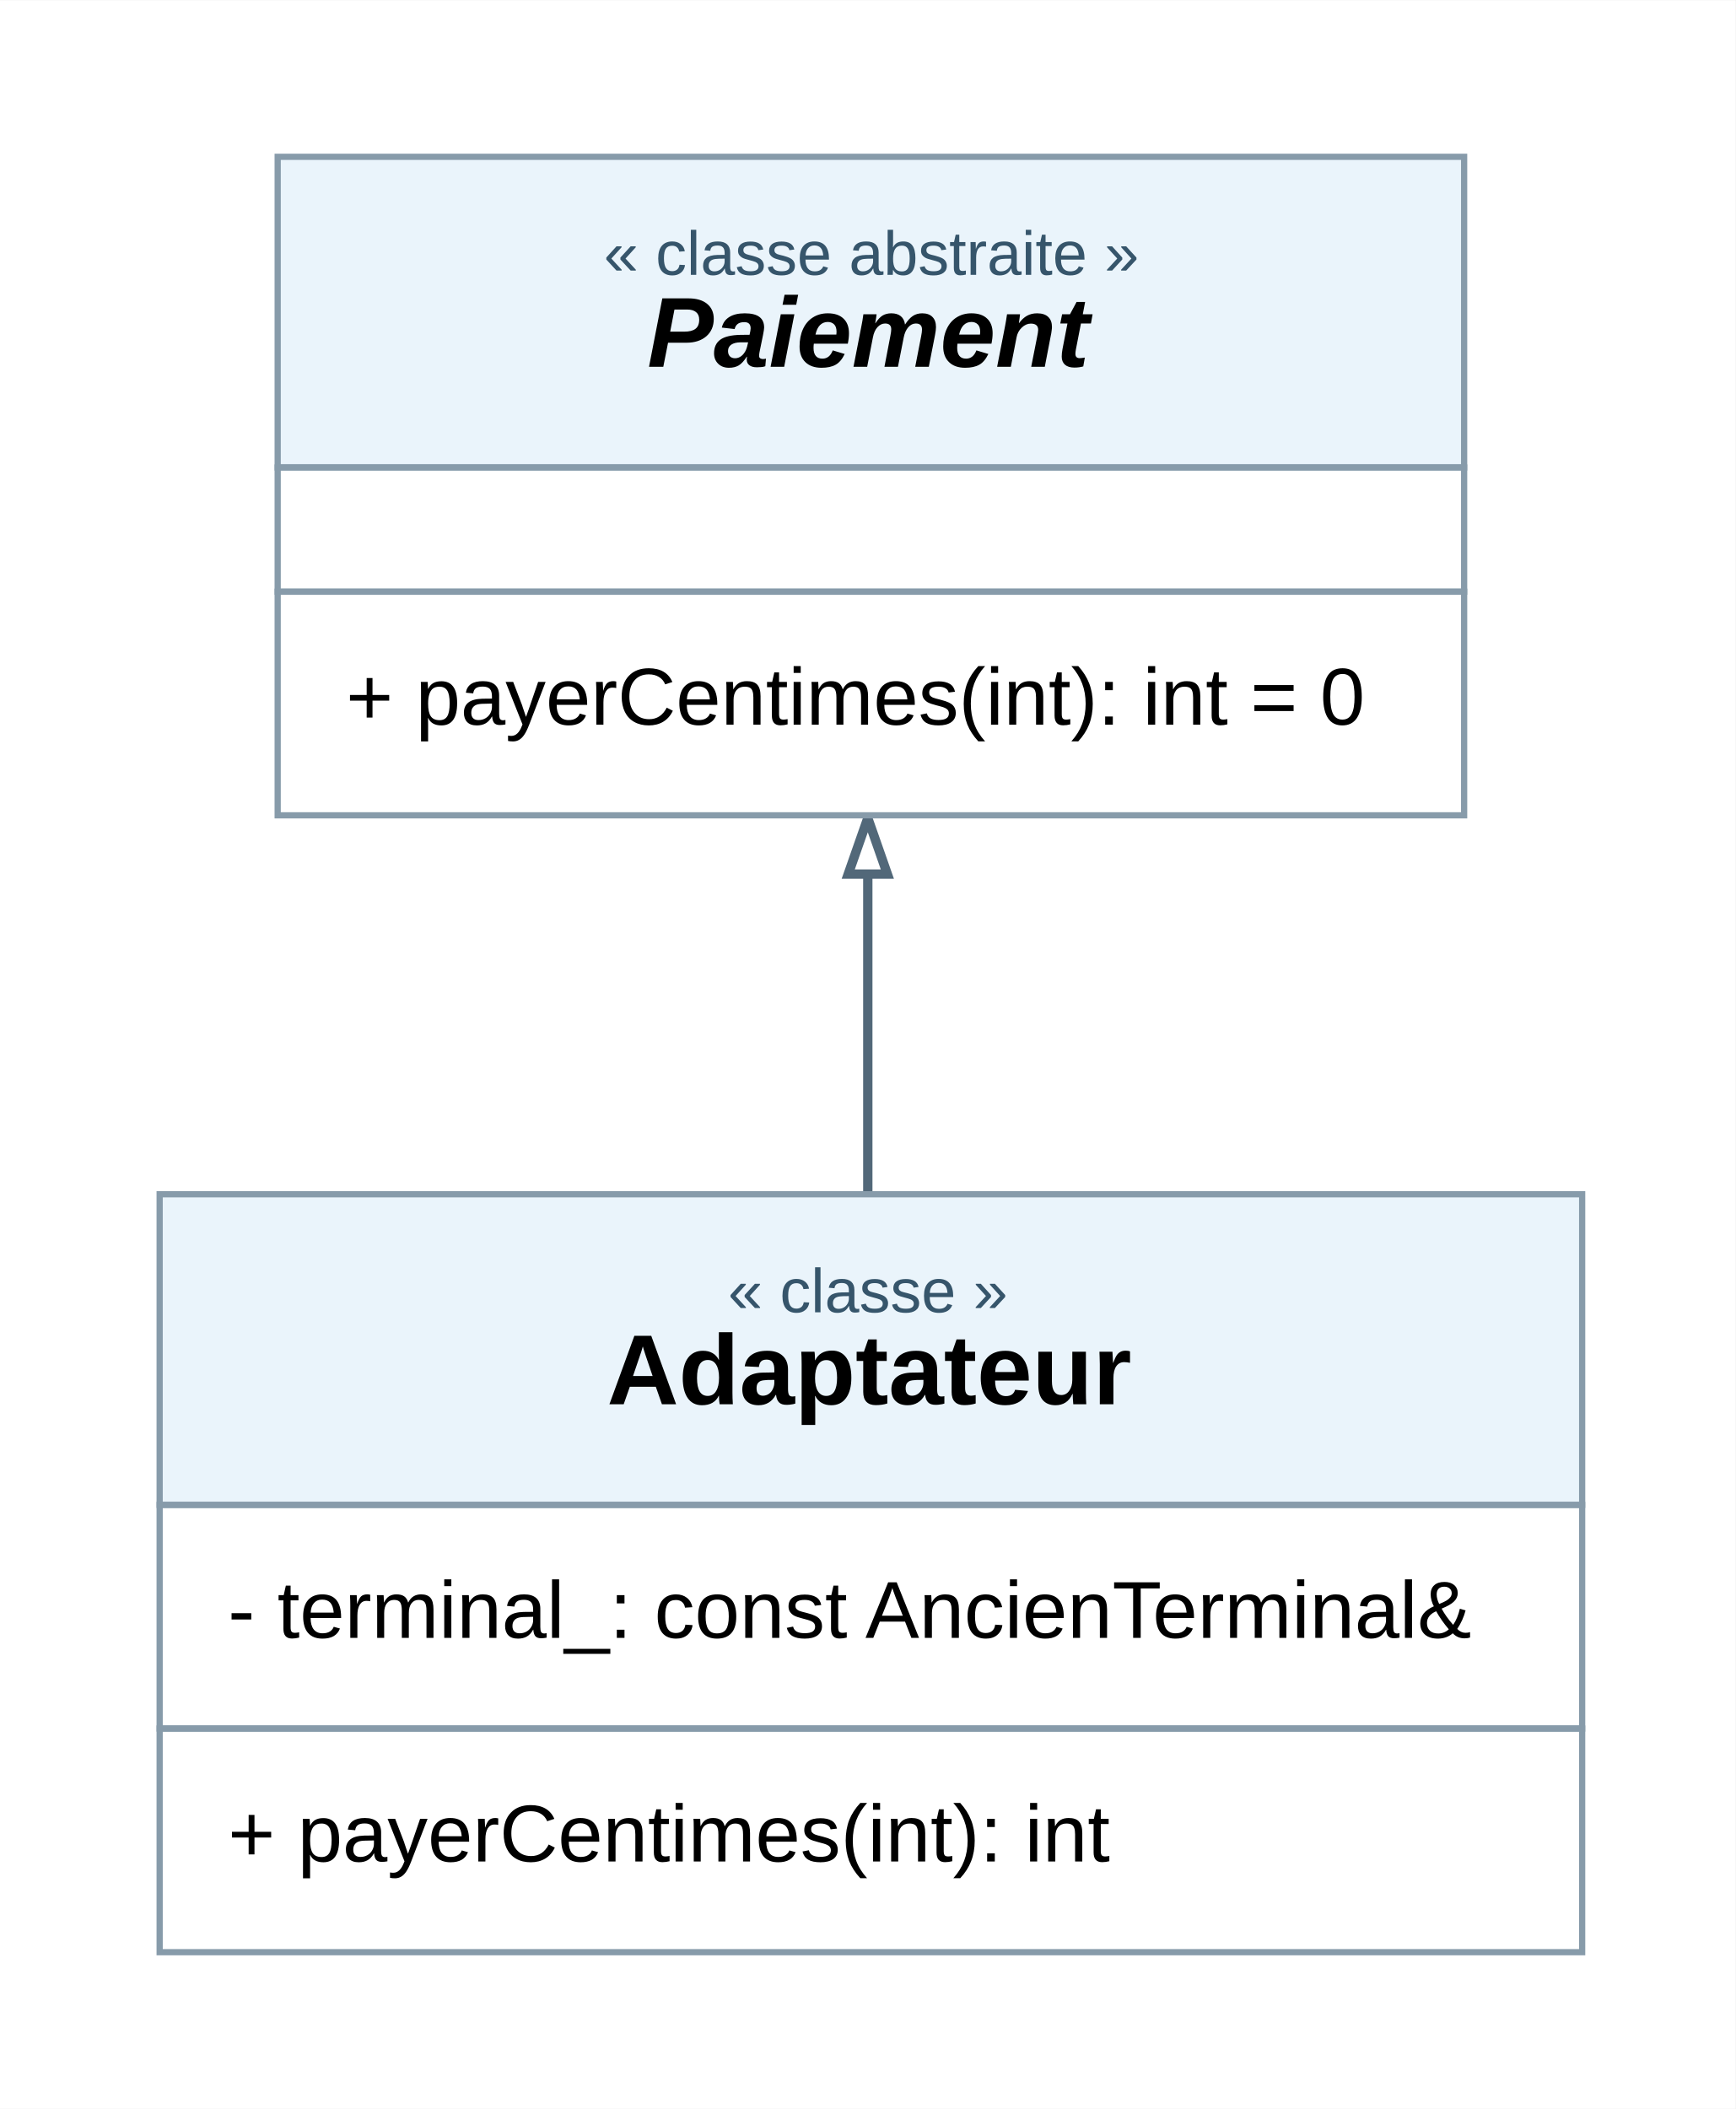
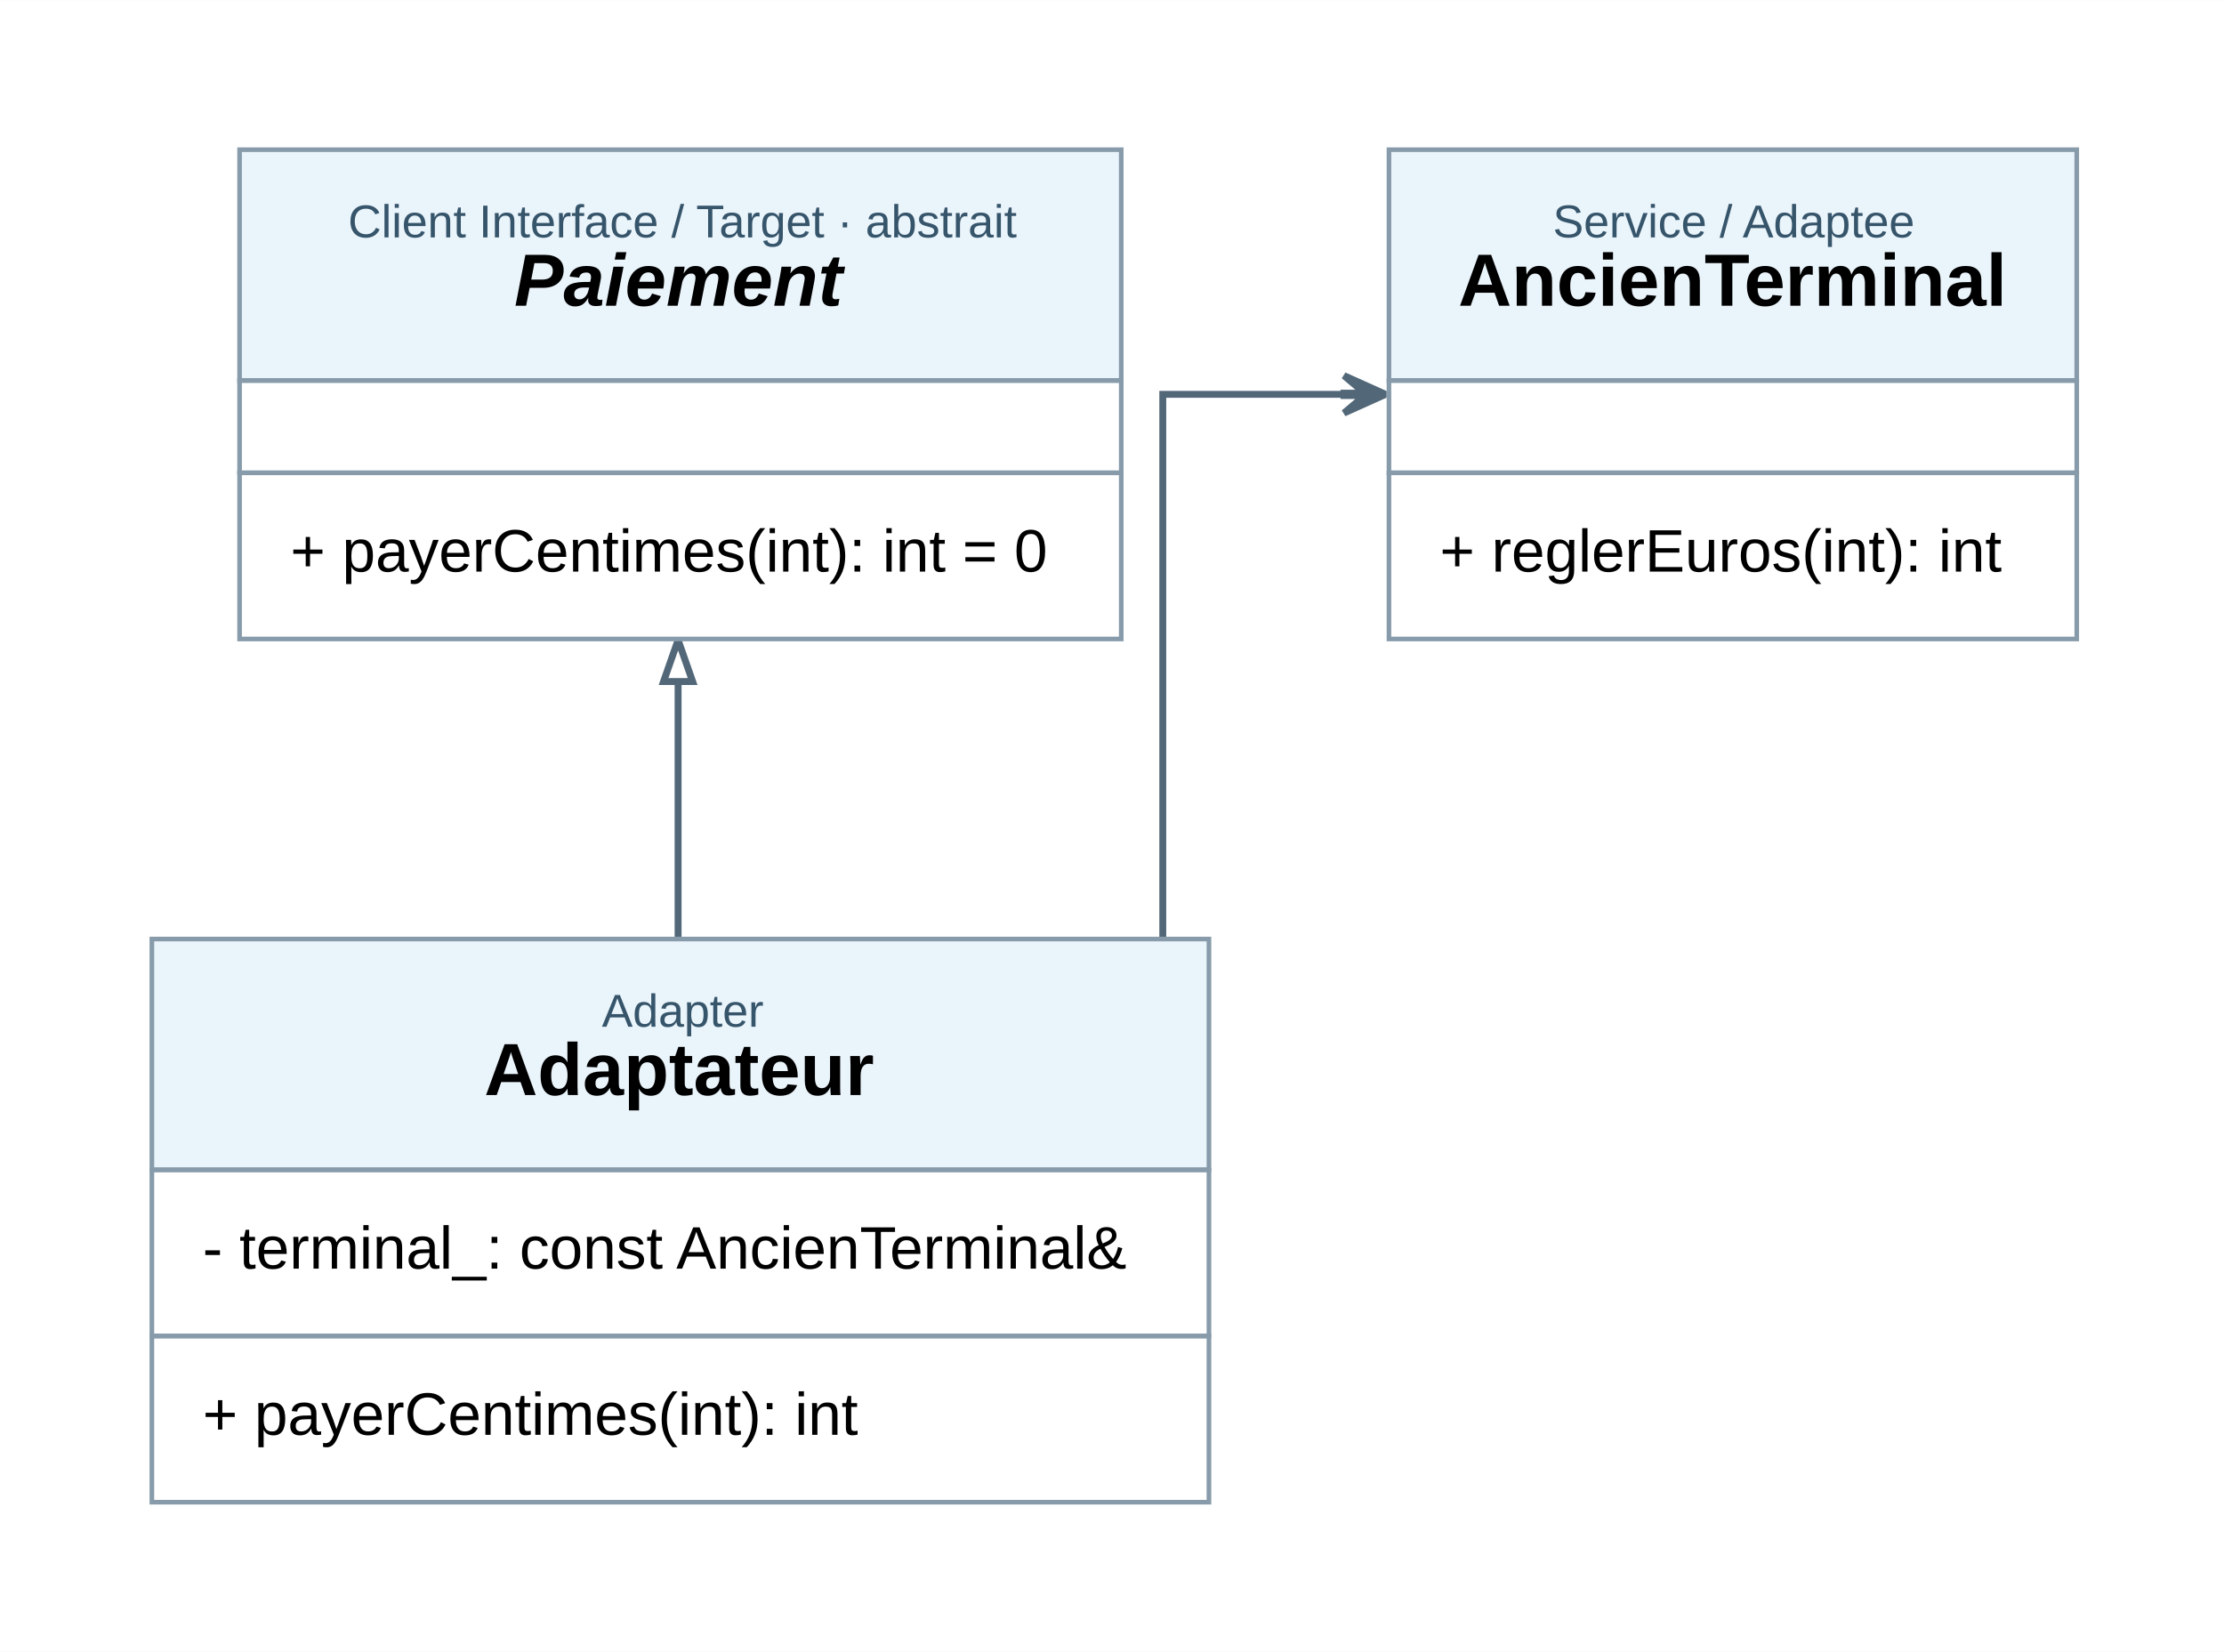
- <svg xmlns="http://www.w3.org/2000/svg" width="279pt" height="339pt" viewBox="0.00 0.00 279.40 339.40">
-   <g id="graph0" class="graph" transform="scale(1 1) rotate(0) translate(25.2 314.2)">
-     <polygon fill="white" stroke="transparent" points="-25.2,25.2 -25.2,-314.2 254.2,-314.2 254.2,25.2 -25.2,25.2" />
+ <svg xmlns="http://www.w3.org/2000/svg" width="482pt" height="358pt" viewBox="0.00 0.00 481.80 357.80">
+   <g id="graph0" class="graph" transform="scale(1 1) rotate(0) translate(32.4 325.4)">
+     <polygon fill="white" stroke="transparent" points="-32.4,32.4 -32.4,-325.4 449.4,-325.4 449.4,32.4 -32.4,32.4" />
    <g id="edge1" class="edge">
-       <path fill="none" stroke="#526879" stroke-width="1.5" d="M114.5,-173.54C114.5,-173.54 114.5,-122.09 114.5,-122.09" />
-       <polygon fill="none" stroke="#526879" stroke-width="1.5" points="111.35,-173.54 114.5,-182.54 117.65,-173.54 111.35,-173.54" />
+       <path fill="none" stroke="#526879" stroke-width="1.5" d="M114.5,-177.78C114.5,-177.78 114.5,-122.19 114.5,-122.19" />
+       <polygon fill="none" stroke="#526879" stroke-width="1.5" points="111.35,-177.78 114.5,-186.78 117.65,-177.78 111.35,-177.78" />
+     </g>
+     <g id="edge2" class="edge">
+       <path fill="none" stroke="#526879" stroke-width="1.5" d="M219.5,-122.1C219.5,-173.96 219.5,-240 219.5,-240 219.5,-240 258.76,-240 258.76,-240" />
+       <polygon fill="#526879" stroke="#526879" stroke-width="1.5" points="267.76,-240 258.76,-244.05 263.26,-240.25 258.76,-240.25 258.76,-240 258.76,-239.75 263.26,-239.75 258.76,-235.95 267.76,-240 267.76,-240" />
    </g>
    <g id="node1" class="node">
-       <polygon fill="white" stroke="transparent" points="19,-183 19,-289 210,-289 210,-183 19,-183" />
-       <polygon fill="#eaf4fb" stroke="transparent" points="19.5,-239 19.5,-289 210.5,-289 210.5,-239 19.5,-239" />
-       <polygon fill="none" stroke="#879baa" points="19.5,-239 19.5,-289 210.5,-289 210.5,-239 19.5,-239" />
-       <text text-anchor="start" x="72" y="-270" font-family="Arial" font-size="10.00" fill="#36556b">« classe abstraite »</text>
-       <text text-anchor="start" x="79" y="-255.2" font-family="Arial" font-weight="bold" font-style="italic" font-size="16.00">Paiement</text>
-       <polygon fill="none" stroke="#879baa" points="19.5,-219 19.5,-239 210.5,-239 210.5,-219 19.5,-219" />
-       <text text-anchor="start" x="22.5" y="-225.6" font-family="Arial" font-size="13.00"> </text>
-       <polygon fill="none" stroke="#879baa" points="19.5,-183 19.5,-219 210.5,-219 210.5,-183 19.5,-183" />
-       <text text-anchor="start" x="30.5" y="-197.6" font-family="Arial" font-size="13.00">+ payerCentimes(int): int = 0</text>
+       <polygon fill="white" stroke="transparent" points="19,-187 19,-293 210,-293 210,-187 19,-187" />
+       <polygon fill="#eaf4fb" stroke="transparent" points="19.5,-243 19.5,-293 210.5,-293 210.5,-243 19.5,-243" />
+       <polygon fill="none" stroke="#879baa" points="19.5,-243 19.5,-293 210.5,-293 210.5,-243 19.5,-243" />
+       <text text-anchor="start" x="43" y="-274" font-family="Arial" font-size="10.00" fill="#36556b">Client Interface / Target · abstrait</text>
+       <text text-anchor="start" x="79" y="-259.2" font-family="Arial" font-weight="bold" font-style="italic" font-size="16.00">Paiement</text>
+       <polygon fill="none" stroke="#879baa" points="19.5,-223 19.5,-243 210.5,-243 210.5,-223 19.5,-223" />
+       <text text-anchor="start" x="113" y="-229.6" font-family="Arial" font-size="13.00"> </text>
+       <polygon fill="none" stroke="#879baa" points="19.5,-187 19.5,-223 210.5,-223 210.5,-187 19.5,-187" />
+       <text text-anchor="start" x="30.5" y="-201.6" font-family="Arial" font-size="13.00">+ payerCentimes(int): int = 0</text>
    </g>
    <g id="node2" class="node">
      <polygon fill="white" stroke="transparent" points="0,0 0,-122 229,-122 229,0 0,0" />
      <polygon fill="#eaf4fb" stroke="transparent" points="0.5,-72 0.5,-122 229.5,-122 229.5,-72 0.5,-72" />
      <polygon fill="none" stroke="#879baa" points="0.5,-72 0.5,-122 229.5,-122 229.5,-72 0.5,-72" />
-       <text text-anchor="start" x="92" y="-103" font-family="Arial" font-size="10.00" fill="#36556b">« classe »</text>
+       <text text-anchor="start" x="98" y="-103" font-family="Arial" font-size="10.00" fill="#36556b">Adapter</text>
      <text text-anchor="start" x="72.5" y="-88.2" font-family="Arial" font-weight="bold" font-size="16.00">Adaptateur</text>
      <polygon fill="none" stroke="#879baa" points="0.5,-36 0.5,-72 229.5,-72 229.5,-36 0.5,-36" />
      <text text-anchor="start" x="11.5" y="-50.6" font-family="Arial" font-size="13.00">- terminal_: const AncienTerminal&amp;</text>
      <polygon fill="none" stroke="#879baa" points="0.5,0 0.5,-36 229.5,-36 229.5,0 0.5,0" />
      <text text-anchor="start" x="11.5" y="-14.6" font-family="Arial" font-size="13.00">+ payerCentimes(int): int</text>
    </g>
+     <g id="node3" class="node">
+       <polygon fill="white" stroke="transparent" points="268,-187 268,-293 417,-293 417,-187 268,-187" />
+       <polygon fill="#eaf4fb" stroke="transparent" points="268.5,-243 268.5,-293 417.5,-293 417.5,-243 268.5,-243" />
+       <polygon fill="none" stroke="#879baa" points="268.5,-243 268.5,-293 417.5,-293 417.5,-243 268.5,-243" />
+       <text text-anchor="start" x="304" y="-274" font-family="Arial" font-size="10.00" fill="#36556b">Service / Adaptee</text>
+       <text text-anchor="start" x="283.5" y="-259.2" font-family="Arial" font-weight="bold" font-size="16.00">AncienTerminal</text>
+       <polygon fill="none" stroke="#879baa" points="268.5,-223 268.5,-243 417.5,-243 417.5,-223 268.5,-223" />
+       <text text-anchor="start" x="341" y="-229.6" font-family="Arial" font-size="13.00"> </text>
+       <polygon fill="none" stroke="#879baa" points="268.5,-187 268.5,-223 417.5,-223 417.5,-187 268.5,-187" />
+       <text text-anchor="start" x="279.5" y="-201.6" font-family="Arial" font-size="13.00">+ reglerEuros(int): int</text>
+     </g>
  </g>
</svg>
